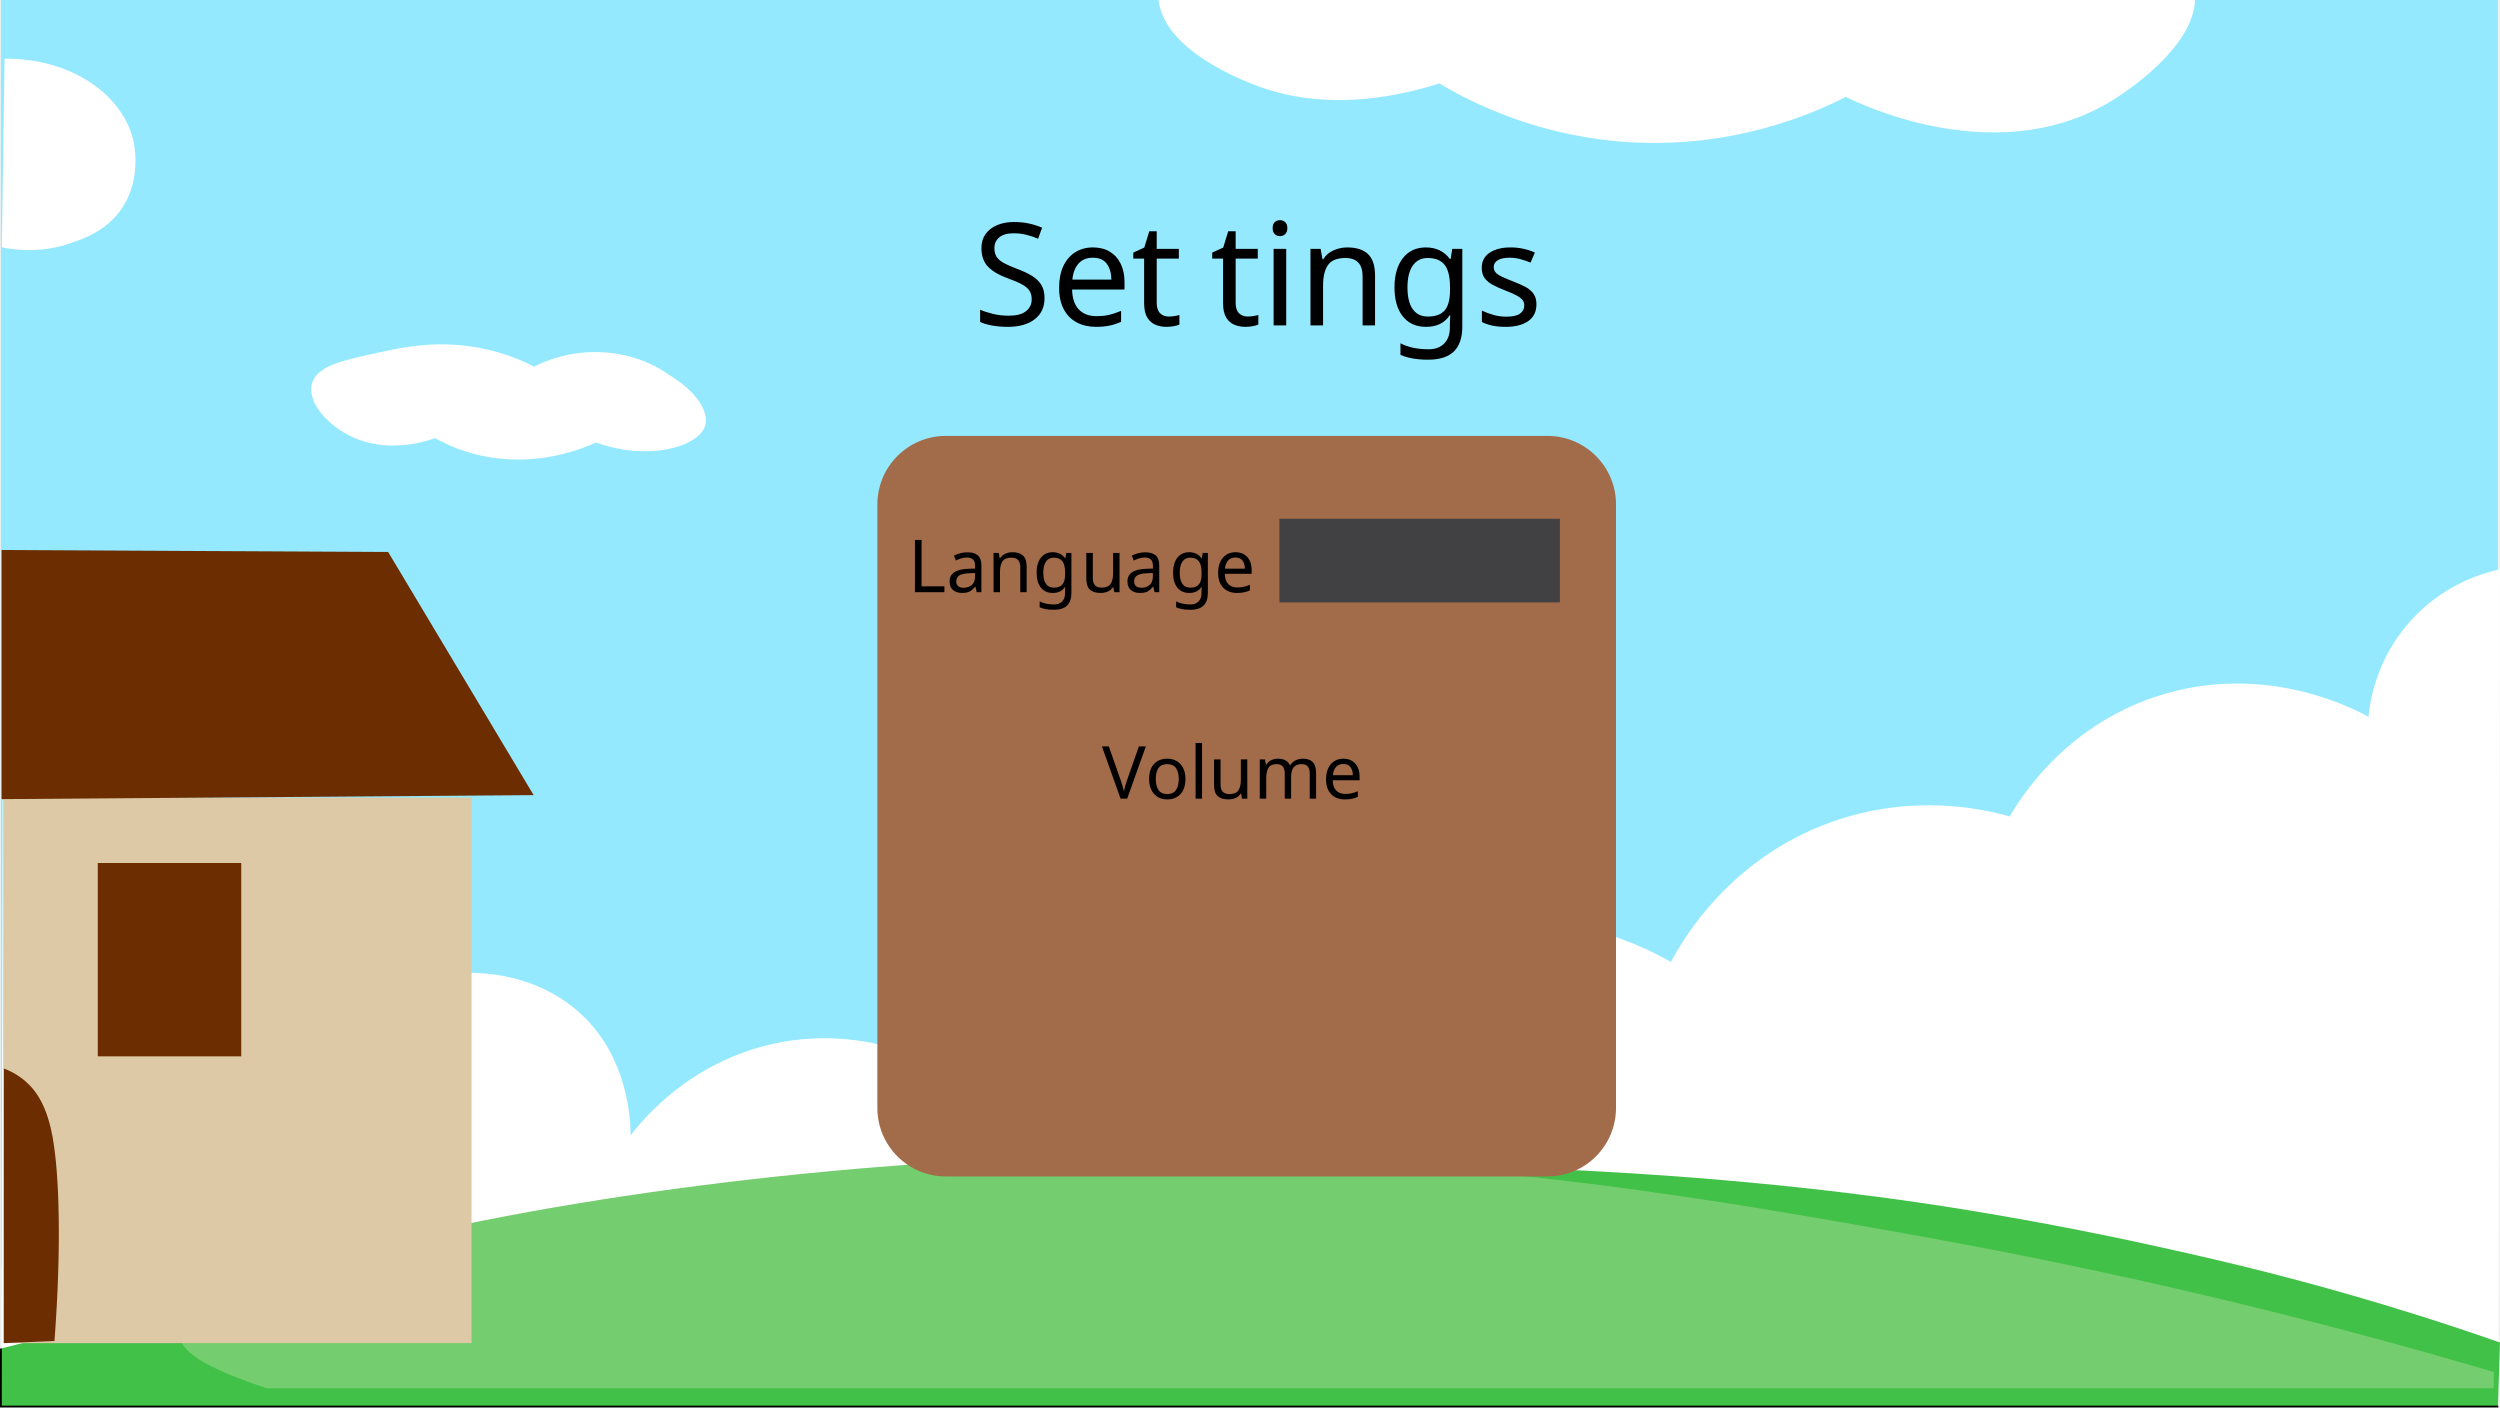
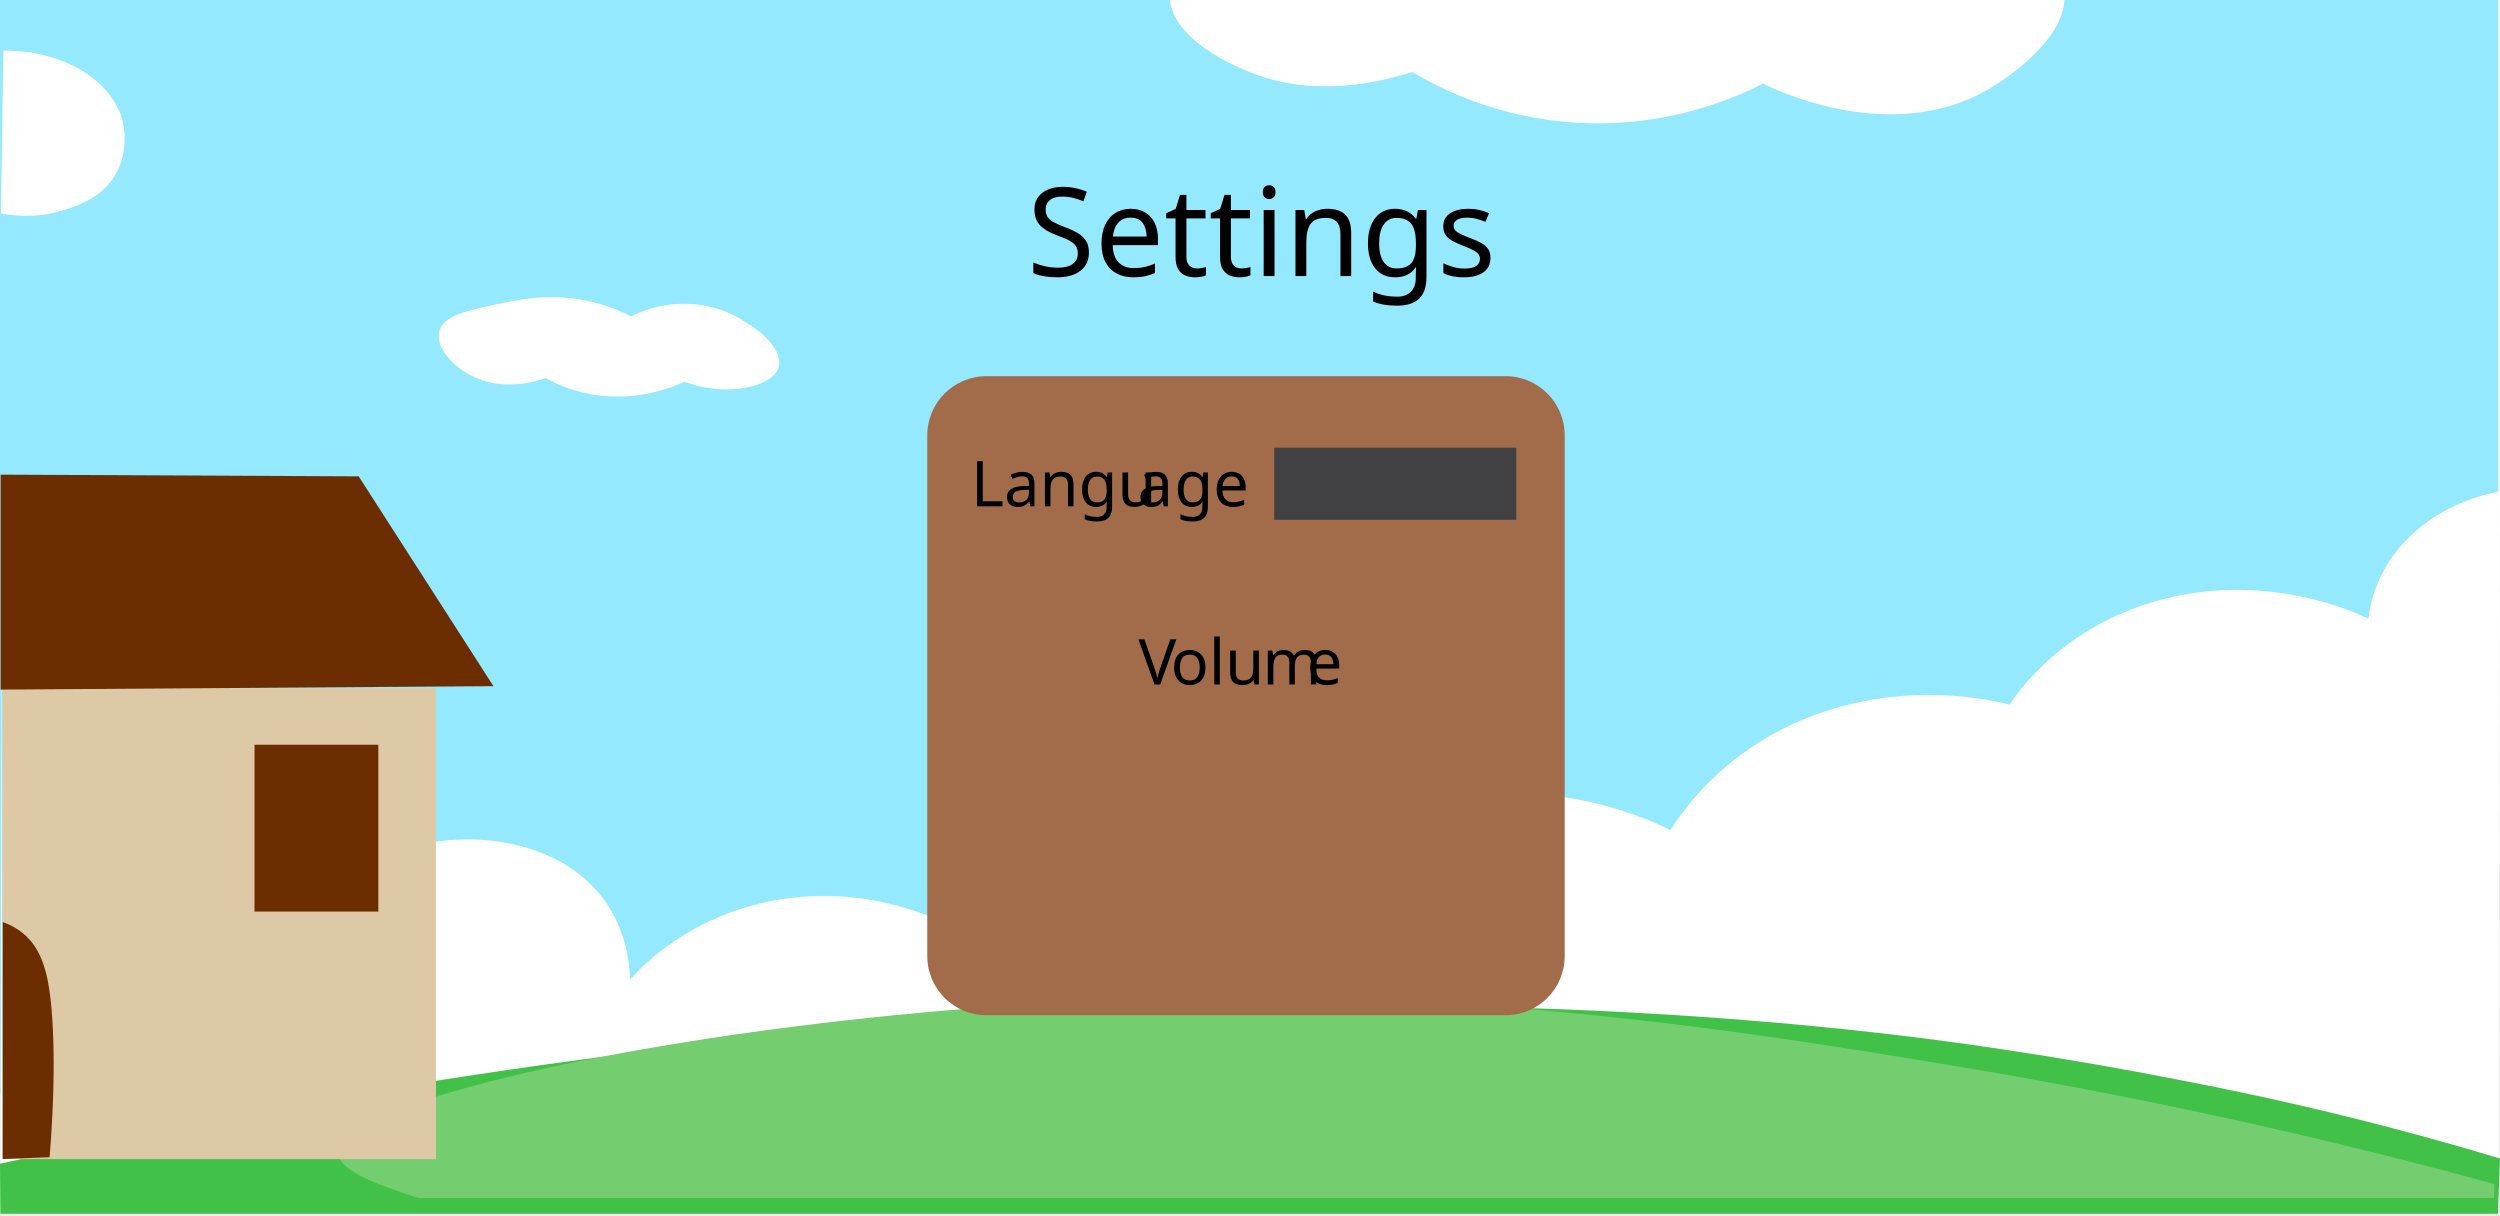
- <svg xmlns="http://www.w3.org/2000/svg" id="Layer_2" data-name="Layer 2" viewBox="0 0 1365.34 768.95">
+ <svg xmlns="http://www.w3.org/2000/svg" id="Layer_2" data-name="Layer 2" viewBox="0 0 2412.43 1172.47">
  <defs>
    <style>
      .cls-1 {
        fill: #42c148;
      }

      .cls-2 {
        fill: #6c2d00;
      }

      .cls-3 {
-         fill: none;
-         stroke: #000;
-         stroke-miterlimit: 10;
+         fill: #fff;
      }

      .cls-4 {
+         fill: #74cd6e;
+       }
+ 
+       .cls-5 {
+         letter-spacing: -.04em;
+       }
+ 
+       .cls-6 {
+         letter-spacing: 0em;
+       }
+ 
+       .cls-7 {
+         fill: #94e9ff;
+       }
+ 
+       .cls-8 {
+         font-size: 60.99px;
+       }
+ 
+       .cls-8, .cls-9 {
+         font-family: SuperFuntime, 'Super Funtime';
+       }
+ 
+       .cls-10 {
+         fill: #414042;
+       }
+ 
+       .cls-9 {
+         font-size: 118.93px;
+       }
+ 
+       .cls-11 {
        letter-spacing: -.02em;
      }

-       .cls-5 {
-         fill: #fff;
-       }
- 
-       .cls-6 {
-         fill: #74cd6e;
-       }
- 
-       .cls-7 {
-         font-size: 78px;
-       }
- 
-       .cls-7, .cls-8 {
-         font-family: LuckiestGuy-Regular, 'Luckiest Guy';
-       }
- 
-       .cls-9 {
-         fill: #94e9ff;
-       }
- 
-       .cls-10 {
-         letter-spacing: -.02em;
-       }
- 
-       .cls-11 {
-         letter-spacing: 0em;
-       }
- 
      .cls-12 {
-         fill: #414042;
+         fill: #a26b4a;
      }

      .cls-13 {
-         letter-spacing: -.01em;
-       }
- 
-       .cls-8 {
-         font-size: 40px;
-       }
- 
-       .cls-14 {
-         fill: #a26b4a;
-       }
- 
-       .cls-15 {
        fill: #ddc9a6;
      }
    </style>
  </defs>
  <g id="Layer_1-2" data-name="Layer 1">
-     <path class="cls-9" d="M1364.21,0v692.12H.7v.7c-.07,25.11-.13,50.23-.2,75.35V0h1363.71Z" />
-     <path class="cls-5" d="M1364.4,768.17c0-2.08,0-4.16.01-6.24.02-9.58.04-19.16.06-28.74v-1.36c.1-49.63.2-99.25.31-148.88.1-49.24.2-98.47.3-147.71.09-41.44.18-82.88.26-124.32-.35.07-.72.16-1.13.25-8.54,1.92-29.97,8.11-47.85,28.04-18.92,21.11-22.12,44.52-22.85,52.25-8.2-4.5-57.67-30.59-116.46-10.89-49.77,16.68-73.64,55.25-79.45,65.31-13.98-3.95-53.04-12.99-97.96,3.26-55.71,20.16-81.13,64.99-87.07,76.19-4.36-2.48-11.16-6.11-20.05-9.78-8.82-3.64-19.7-7.32-32.28-9.96-15.12-3.17-32.71-4.84-52.16-3.12-8.69.77-16.92,2.14-24.65,3.95-3.71.86-7.3,1.83-10.78,2.88-36.96,11.13-61.06,31.55-69.88,39.6-11.7-4.78-51.5-19.36-99.3-5.07-40.74,12.18-64.41,38.49-72.93,48.98-7.08-5.07-50.74-35.21-107.75-22.86-45.81,9.94-71.46,41.08-78.36,50.07-.11-9-1.57-41.76-26.12-65.3-29.63-28.41-80.9-31.93-124.08-5.45.69-8.92,2.2-42.13-20.68-69.65-25.56-30.74-71.15-41.87-114.28-27.21.94-2.32,8.5-21.93-2.18-39.18-10.36-16.74-33.57-24.28-55.51-16.33-.27,113.17-.54,226.34-.8,339.51-.02,7.61-.04,15.23-.06,22.85-.01,2.97-.01,5.94-.02,8.91h1363.7Z" />
-     <path class="cls-1" d="M1365.33,733.19c-.37,11.66-.75,23.32-1.12,34.98-454.5.26-909.01.52-1363.51.78,454.5-.26,909.01-.52,1363.51-.78H.7v.78c-.07-10.82-.13-21.65-.2-32.47.09-.02.19-.05.28-.07,151.95-39.21,353.34-80.3,577.53-94.75,46.66-3.02,94.31-4.87,142.7-5.31,16.84-.15,33.21-.13,49.08.05,3.36.03,6.7.07,10.01.12,7.65.11,15.17.26,22.58.44,19.03.47,37.27,1.14,54.65,1.97,12.37.59,24.3,1.26,35.79,1.99,91.72,5.85,155.11,15.63,182.24,20.08,11.59,1.9,22.99,3.88,34.2,5.92,4.1.75,8.17,1.51,12.21,2.27,20.47,3.88,40.27,7.97,59.36,12.22,21.89,4.87,57.46,12.78,103.14,25.94,22.04,6.35,49.56,14.82,81.06,25.84Z" />
-     <path class="cls-6" d="M98.4,729.74c.37,9.86,18.72,18.84,47.08,28.43h1216.34v.78c.01-.26.01-.52.02-.78.06-2.95.12-5.89.18-8.84-.07-.02-.15-.04-.22-.07-76.32-22.55-182.92-50.68-312.15-73.94-73.78-13.27-162.32-28.99-265.44-37.65-59.17-4.97-123.15-7.62-191.89-6.14-3.35.07-6.71.15-10.09.25-.19,0-.39,0-.58.01-7.27.2-14.54.44-21.81.73-18.23.72-36.43,1.7-54.5,2.92-12.06.81-24.06,1.73-35.97,2.75-79.36,6.76-154.65,17.82-216.41,30.63-3.96.81-7.87,1.64-11.71,2.47-7.76,1.69-15.27,3.39-22.53,5.12-63.94,15.23-107.96,32.07-118.1,46.78-1.54,2.23-2.3,4.42-2.22,6.55Z" />
-     <path class="cls-5" d="M67.12,112.94c-8.34,13.13-21.62,17.51-29.3,20.1-16.02,5.39-30.03,3.44-36.81,2.01.5-34.38.99-68.75,1.49-103.13.13.05.25.11.37.16,35-.3,63.25,18.67,69.74,43.72.46,1.8,5.02,20.6-5.49,37.14Z" />
-     <polyline class="cls-3" points=".5 736.48 .5 759.33 .5 768.17 .68 768.17 .7 768.17 1217.04 768.17 1364.21 768.17 1364.4 768.17" />
-     <rect class="cls-14" x="479.16" y="238.07" width="403.4" height="404.43" rx="37.42" ry="37.42" />
-     <text class="cls-7" transform="translate(531.3 177.72)">
-       <tspan x="0" y="0">Se</tspan>
-       <tspan class="cls-11" x="86.38" y="0">t</tspan>
-       <tspan x="129.49" y="0">tings</tspan>
+     <path class="cls-7" d="M2410.43,0v1055.31H.36v1.07c-.12,38.29-.23,76.59-.35,114.89V0h2410.43Z" />
+     <path class="cls-3" d="M2410.76,1171.28c0-3.17,0-6.34.02-9.51.04-14.61.07-29.21.11-43.82v-2.07c.18-75.67.35-151.33.55-227.01.18-75.08.35-150.14.53-225.22.16-63.19.32-126.37.46-189.56-.62.11-1.27.24-2,.38-15.09,2.93-52.97,12.37-84.58,42.75-33.44,32.19-39.1,67.88-40.39,79.67-14.49-6.86-101.93-46.64-205.85-16.6-87.97,25.43-130.16,84.24-140.43,99.58-24.71-6.02-93.75-19.81-173.15,4.97-98.47,30.74-143.4,99.09-153.9,116.17-7.71-3.78-19.73-9.32-35.44-14.91-15.59-5.55-34.82-11.16-57.06-15.19-26.73-4.83-57.82-7.38-92.2-4.76-15.36,1.17-29.91,3.26-43.57,6.02-6.56,1.31-12.9,2.79-19.05,4.39-65.33,16.97-107.93,48.11-123.52,60.38-20.68-7.29-91.03-29.52-175.52-7.73-72.01,18.57-113.85,58.69-128.91,74.68-12.51-7.73-89.69-53.69-190.45-34.86-80.97,15.16-126.31,62.64-138.51,76.34-.19-13.72-2.78-63.67-46.17-99.57-52.37-43.32-142.99-48.69-219.32-8.31,1.22-13.6,3.89-64.24-36.55-106.2-45.18-46.87-125.76-63.84-202-41.49,1.66-3.54,15.02-33.44-3.85-59.74-18.31-25.52-59.34-37.02-98.12-24.9-.48,172.56-.95,345.11-1.41,517.67-.04,11.6-.07,23.22-.11,34.84-.02,4.53-.02,9.06-.04,13.59h2410.41Z" />
+     <path class="cls-1" d="M2412.41,1117.94c-.66,17.78-1.32,35.56-1.98,53.34-803.36.4-1606.72.79-2410.07,1.19,803.36-.4,1606.72-.79,2410.07-1.19H.35v1.19c-.12-16.5-.24-33.01-.35-49.51.16-.03.34-.08.49-.11,268.58-59.79,624.55-122.44,1020.81-144.47,82.47-4.6,166.7-7.43,252.23-8.1,29.77-.23,58.7-.2,86.75.08,5.94.05,11.84.11,17.69.18,13.52.17,26.81.4,39.91.67,33.64.72,65.88,1.74,96.6,3,21.86.9,42.95,1.92,63.26,3.03,162.12,8.92,274.17,23.83,322.12,30.62,20.49,2.9,40.64,5.92,60.45,9.03,7.25,1.14,14.44,2.3,21.58,3.46,36.18,5.92,71.18,12.15,104.92,18.63,38.69,7.43,101.56,19.49,182.31,39.55,38.95,9.68,87.61,22.6,143.28,39.4Z" />
+     <path class="cls-4" d="M326.16,1112.68c.61,15.03,30.83,28.73,77.53,43.35h2002.94v1.19c.02-.4.02-.79.03-1.19.1-4.5.2-8.98.3-13.48-.12-.03-.25-.06-.36-.11-125.68-34.38-301.21-77.27-514.02-112.74-121.49-20.23-267.29-44.2-437.1-57.41-97.43-7.58-202.79-11.62-315.98-9.36-5.52.11-11.05.23-16.62.38-.31,0-.64,0-.95.02-11.97.3-23.94.67-35.91,1.11-30.02,1.1-59.99,2.59-89.74,4.45-19.86,1.24-39.62,2.64-59.23,4.19-130.68,10.31-254.66,27.17-356.36,46.7-6.52,1.24-12.96,2.5-19.28,3.77-12.78,2.58-25.15,5.17-37.1,7.81-105.29,23.22-177.78,48.9-194.47,71.33-2.54,3.4-3.79,6.74-3.66,9.99Z" />
+     <path class="cls-3" d="M109.04,172.21c-13.65,20.02-35.38,26.7-47.95,30.64-26.22,8.22-49.14,5.24-60.25,3.07.81-52.42,1.62-104.83,2.44-157.25.21.08.41.17.61.24,57.28-.46,103.52,28.47,114.14,66.66.75,2.74,8.22,31.41-8.99,56.63Z" />
+     <rect class="cls-12" x="894.79" y="363.01" width="615.09" height="616.65" rx="57.06" ry="57.06" />
+     <text class="cls-9" transform="translate(991.07 266.41)">
+       <tspan x="0" y="0">Settings</tspan>
    </text>
-     <text class="cls-8" transform="translate(495.81 323.43)">
-       <tspan x="0" y="0">Lang</tspan>
-       <tspan class="cls-10" x="94.3" y="0">u</tspan>
-       <tspan class="cls-13" x="118.09" y="0">a</tspan>
-       <tspan x="142.64" y="0">ge</tspan>
+     <text class="cls-8" transform="translate(936.96 488.58)">
+       <tspan x="0" y="0">Langu</tspan>
+       <tspan class="cls-11" x="160.71" y="0">a</tspan>
+       <tspan x="196.26" y="0">ge</tspan>
    </text>
-     <text class="cls-8" transform="translate(601.79 436.19)">
-       <tspan class="cls-4" x="0" y="0">V</tspan>
-       <tspan x="23.57" y="0">olume</tspan>
+     <text class="cls-8" transform="translate(1098.54 660.5)">
+       <tspan class="cls-5" x="0" y="0">V</tspan>
+       <tspan x="31.1" y="0">olu</tspan>
+       <tspan class="cls-6" x="119.66" y="0">m</tspan>
+       <tspan x="162.48" y="0">e</tspan>
    </text>
-     <rect class="cls-12" x="698.73" y="283.33" width="153.19" height="45.64" />
-     <rect class="cls-15" x="1.75" y="435.59" width="255.78" height="297.95" />
-     <path class="cls-2" d="M291.44,434.25c-26.48-44.26-52.97-88.52-79.45-132.78-70.37-.36-140.74-.73-211.11-1.09,0,45.35,0,90.7,0,136.05,96.85-.73,193.71-1.45,290.56-2.18Z" />
-     <rect class="cls-2" x="53.4" y="471.32" width="78.36" height="105.59" transform="translate(185.16 1048.23) rotate(-180)" />
-     <path class="cls-2" d="M2.14,583.54c2.79,1.06,7.22,3.08,11.62,6.87,6.7,5.76,12.04,14.53,14.97,30.64,3.71,20.44,4.88,60.26,1.02,111.32-9.2.38-18.41.75-27.61,1.13v-149.96Z" />
-     <path class="cls-5" d="M208,192.26c12.91-2.79,31.31-6.57,54.13-2.21,13.32,2.54,23.34,6.93,29.62,10.2,4.06-2.13,19.49-9.66,40.47-7.64,17.66,1.71,29.1,9.2,33.06,12.06,14.71,8.64,23,20.76,19.4,28.95-4.62,10.52-30.51,18.33-59.23,8.04-6.55,3.02-29.62,12.81-58.21,8.04-13.44-2.24-23.44-6.92-29.62-10.45-2.46.94-23.66,8.69-43.92,0-14.58-6.26-27.51-20.54-22.73-31.36,3.73-8.44,16.68-11.23,37.03-15.62Z" />
-     <path class="cls-5" d="M1198.8,0c-1.16,26.05-36.87,49.43-42.62,53.2-62.94,41.19-140.34,3.61-148.07-.29-18.99,9.66-61.44,28-117.5,24.78-49.81-2.85-86.44-21.34-104.54-32.12-40.98,13.03-69.98,9.18-84.76,5.77-6.62-1.53-11.35-3.2-13.51-4-7.39-2.72-51.81-19.09-55.08-47.34h566.08Z" />
+     <rect class="cls-10" x="1229.58" y="432.01" width="233.58" height="69.59" />
+     <rect class="cls-13" x="2.05" y="664.17" width="418.63" height="454.31" />
+     <path class="cls-2" d="M476.17,662.13c-43.35-67.49-86.69-134.98-130.04-202.46-115.17-.55-230.35-1.11-345.52-1.66,0,69.15,0,138.29,0,207.44,158.52-1.11,317.04-2.21,475.56-3.32Z" />
+     <rect class="cls-2" x="245.61" y="718.65" width="119.49" height="160.99" transform="translate(610.7 1598.3) rotate(-180)" />
+     <path class="cls-2" d="M2.69,889.76c4.56,1.62,11.82,4.7,19.02,10.48,10.96,8.79,19.71,22.15,24.49,46.72,6.06,31.16,7.99,91.88,1.67,169.73-15.06.57-30.12,1.15-45.19,1.72v-228.65Z" />
+     <path class="cls-3" d="M481.34,293.14c19.68-4.25,47.74-10.01,82.53-3.38,20.31,3.87,35.59,10.57,45.16,15.55,6.19-3.25,29.72-14.74,61.71-11.65,26.93,2.6,44.38,14.03,50.41,18.39,22.43,13.17,35.07,31.65,29.59,44.14-7.04,16.05-46.51,27.95-90.32,12.26-9.99,4.61-45.17,19.53-88.76,12.26-20.5-3.42-35.74-10.56-45.16-15.94-3.75,1.43-36.07,13.26-66.96,0-22.23-9.54-41.95-31.32-34.66-47.81,5.69-12.86,25.43-17.12,56.46-23.82Z" />
+     <path class="cls-3" d="M1992.07,0c-1.77,39.72-56.22,75.37-64.99,81.12-95.97,62.8-213.98,5.5-225.77-.44-28.96,14.73-93.68,42.69-179.16,37.78-75.95-4.35-131.8-32.54-159.4-48.98-62.48,19.87-106.7,14-129.24,8.8-10.09-2.33-17.31-4.88-20.6-6.1-11.27-4.15-79-29.11-83.98-72.18h863.13Z" />
  </g>
</svg>
